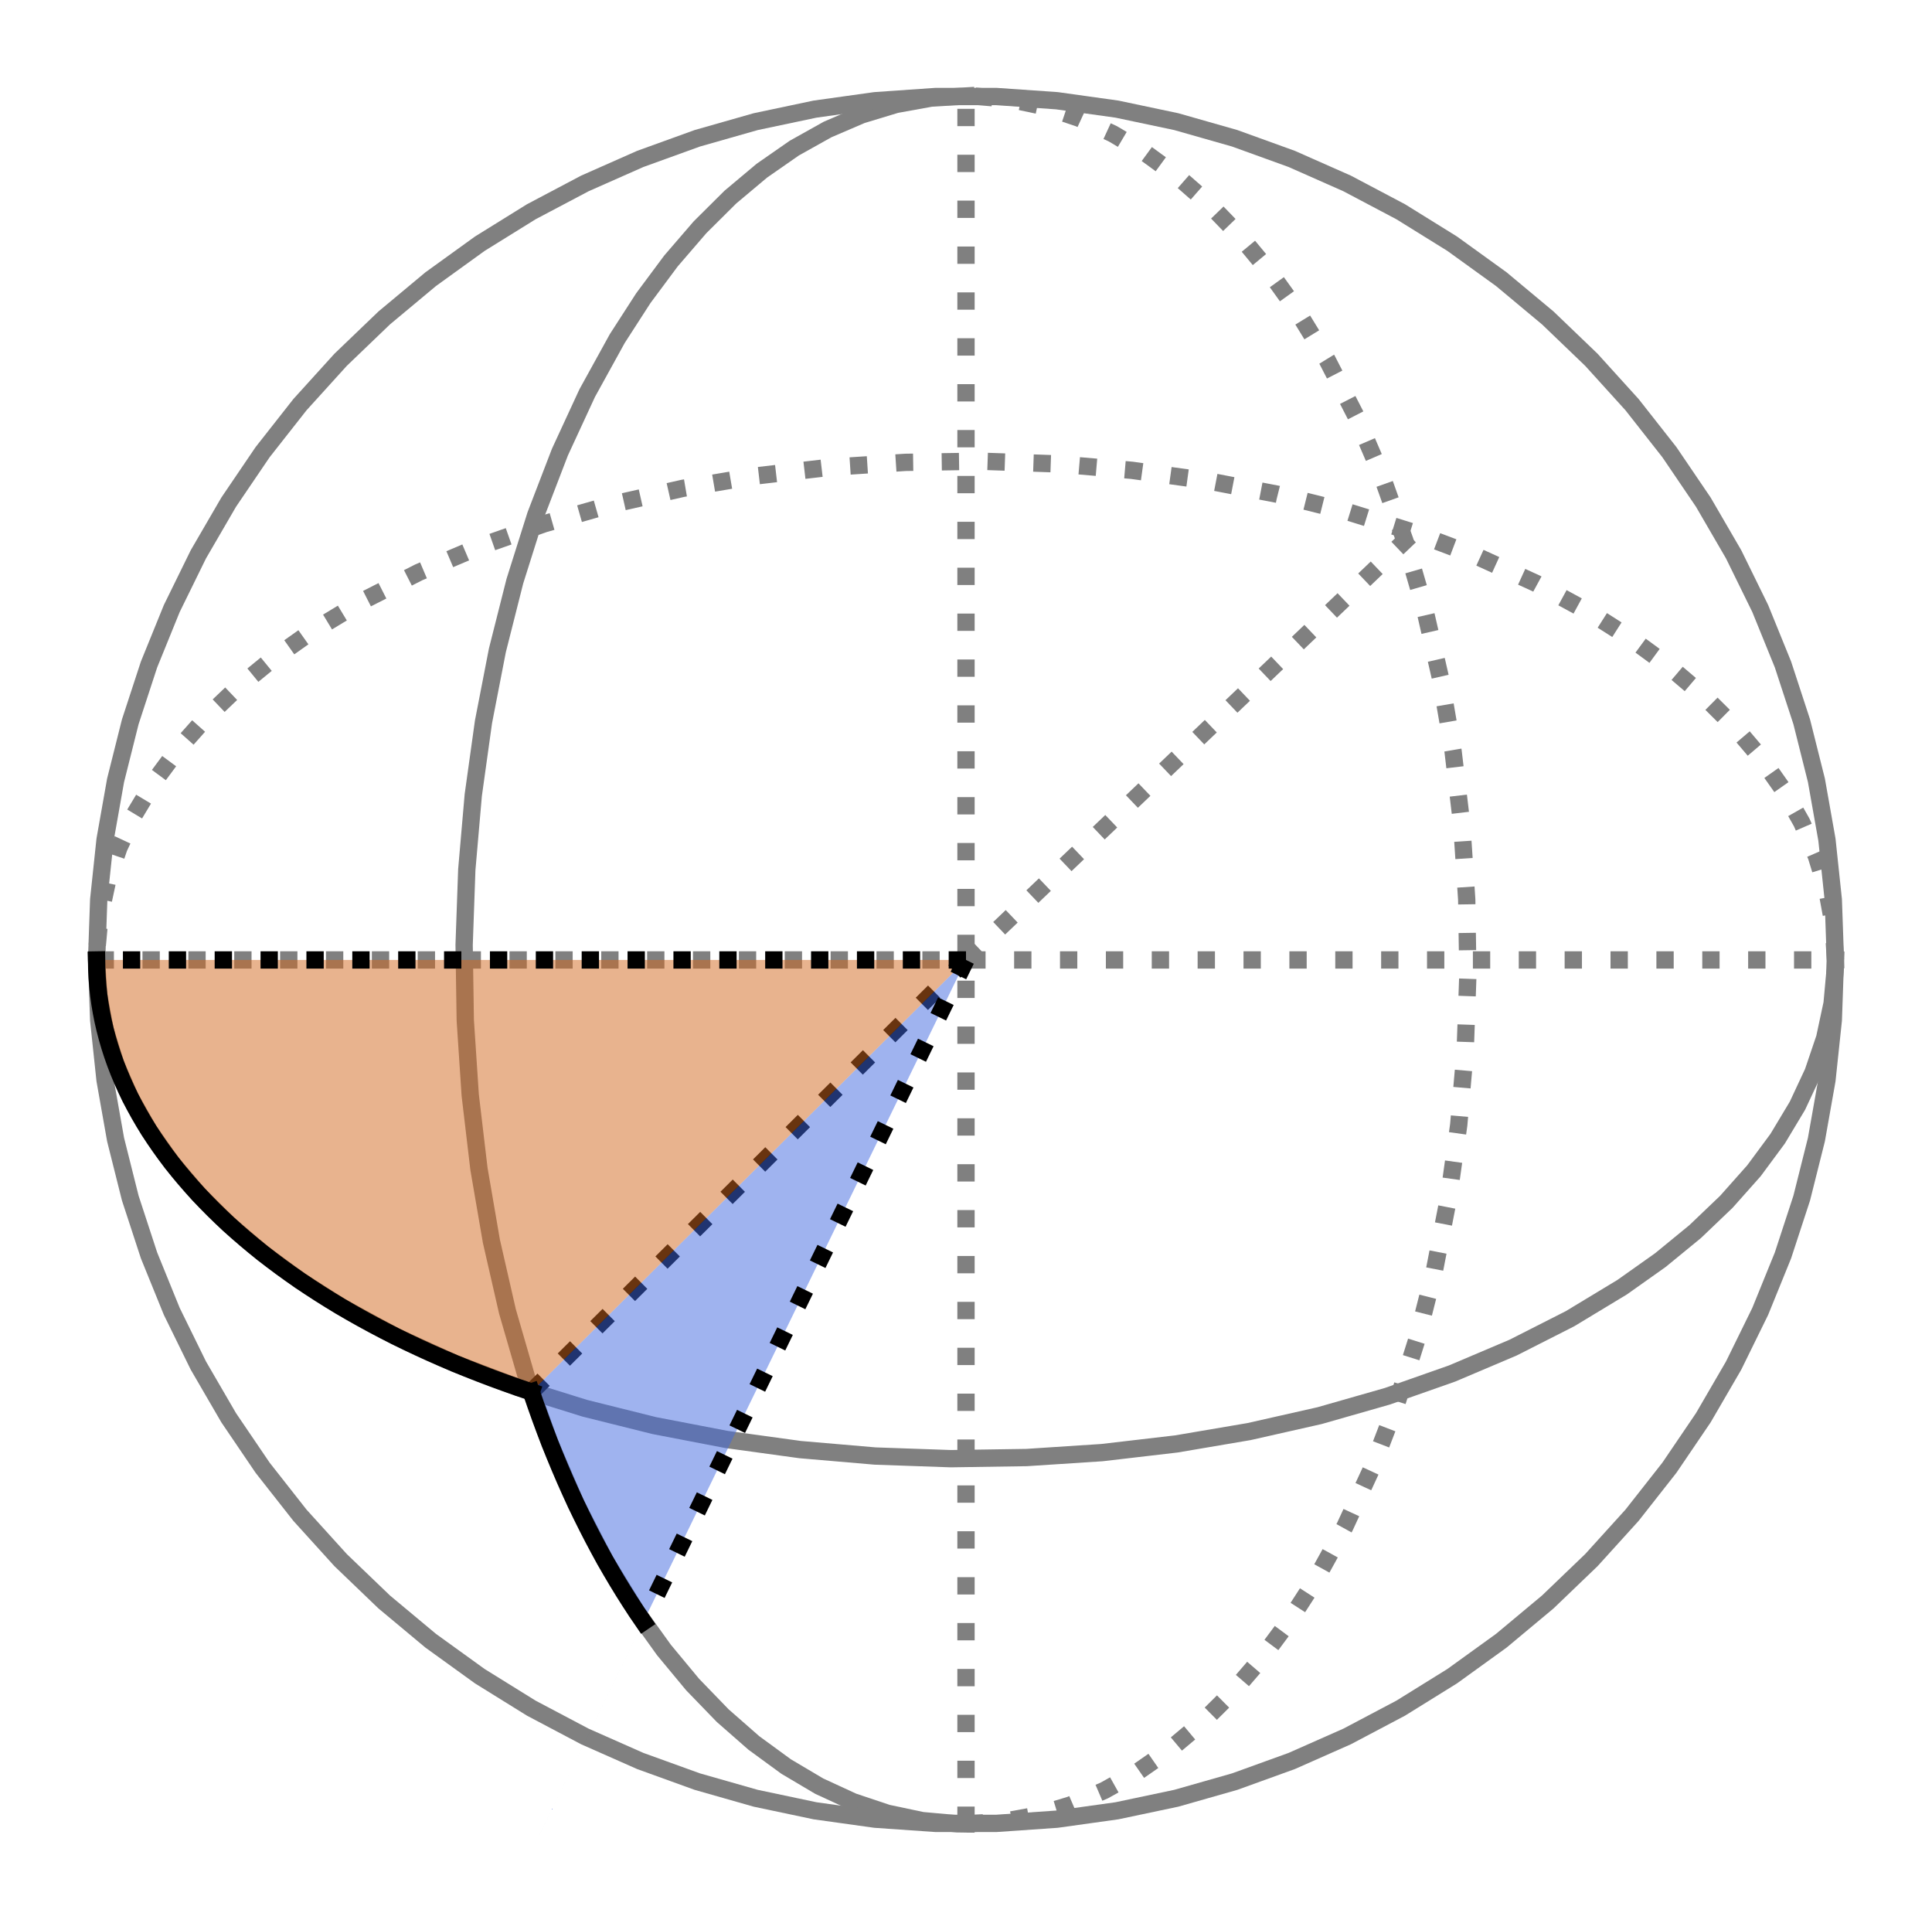
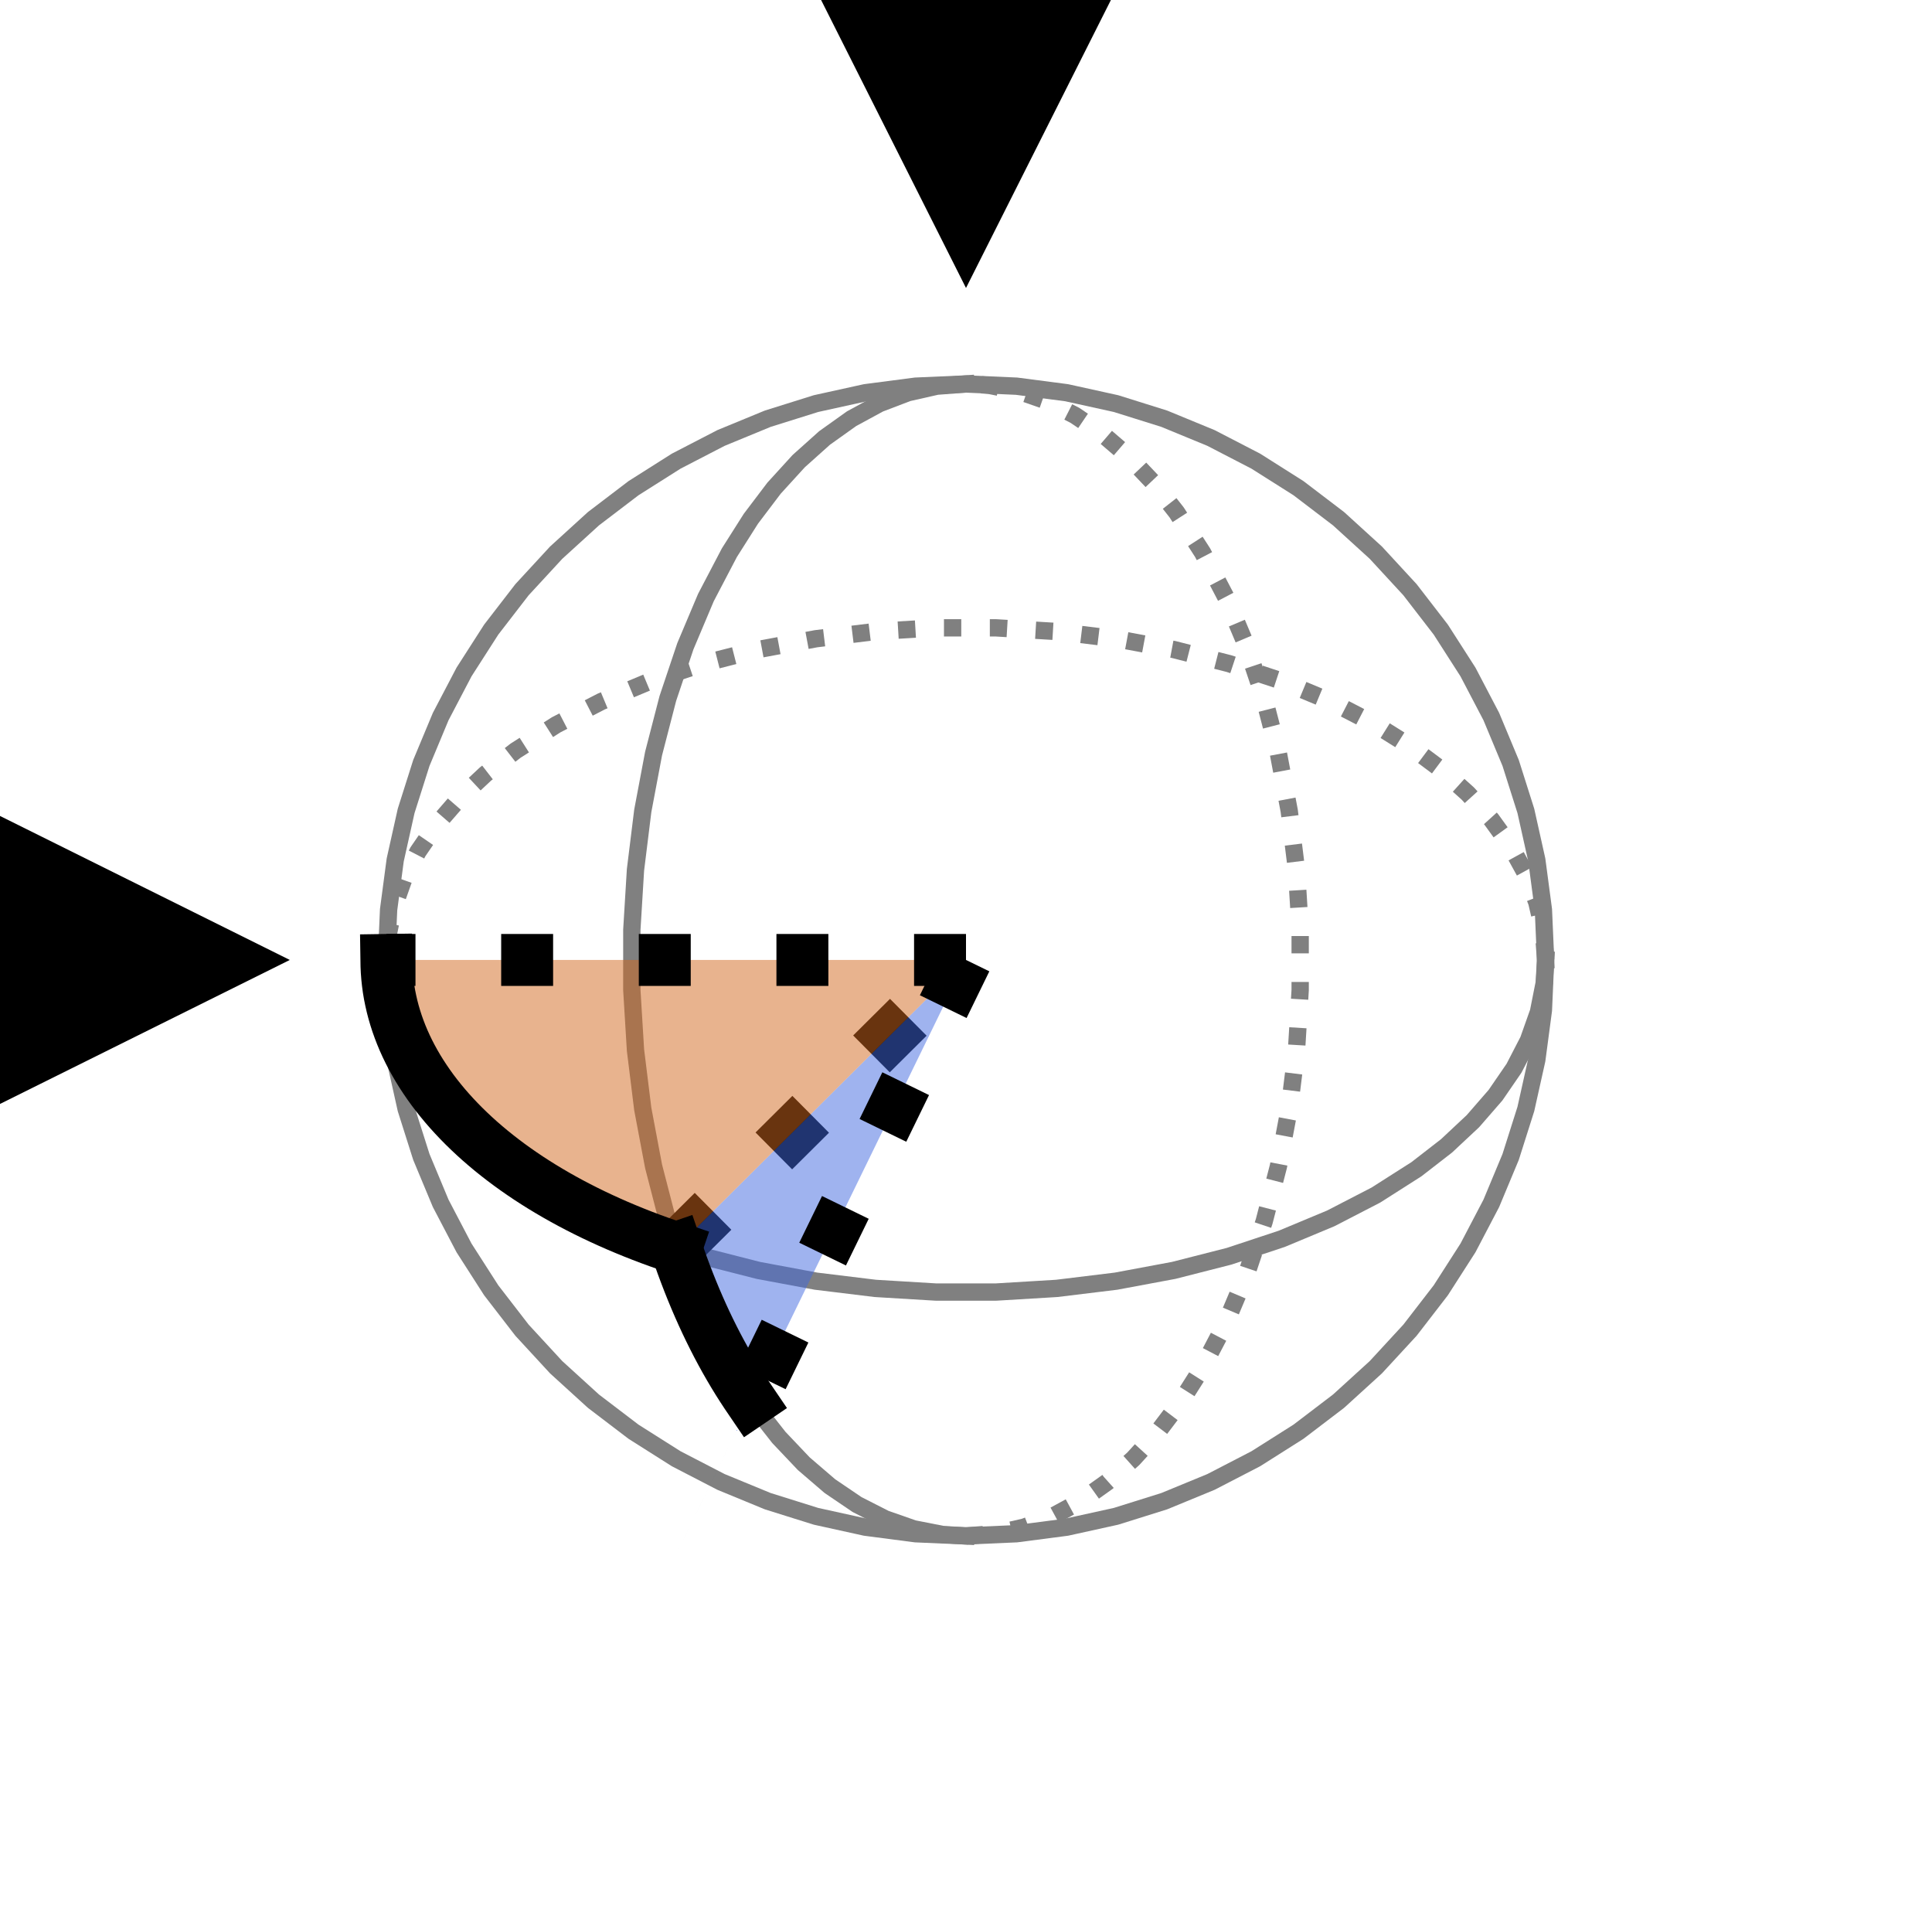
- <svg xmlns="http://www.w3.org/2000/svg" height="110.88pt" version="1.1" viewBox="0 0 111.6 110.88" width="111.6pt">
+ <svg xmlns="http://www.w3.org/2000/svg" xmlns:xlink="http://www.w3.org/1999/xlink" height="110.88pt" version="1.1" viewBox="0 0 111.6 110.88" width="111.6pt">
  <defs>
    <style type="text/css">
            *{stroke-linecap:butt;stroke-linejoin:round;}
        </style>
  </defs>
  <g id="figure_1">
    <g id="patch_1">
      <path d="M 0 110.88 L 111.6 110.88 L 111.6 0 L 0 0 z" style="fill:none;" />
    </g>
    <g id="axes_1">
-       <g id="LineCollection_1">
-         <path clip-path="url(#p022ceac9b6)" d="M 55.8 105.336 L 55.8 5.544 " style="fill:none;stroke:#808080;stroke-dasharray:1,1.65;stroke-dashoffset:0;" />
-       </g>
-       <g id="LineCollection_2">
-         <path clip-path="url(#p022ceac9b6)" d="M 5.58 55.44 L 106.02 55.44 " style="fill:none;stroke:#808080;stroke-dasharray:1,1.65;stroke-dashoffset:0;" />
-       </g>
      <g id="line2d_1">
-         <path clip-path="url(#p022ceac9b6)" d="M 106.02 55.44 L 105.898 53.43 L 105.531 51.431 L 104.923 49.451 L 104.075 47.5 L 102.991 45.587 L 101.678 43.723 L 100.142 41.916 L 98.389 40.174 L 96.429 38.507 L 94.271 36.923 L 91.925 35.429 L 88.747 33.699 L 85.319 32.134 L 81.665 30.747 L 77.815 29.548 L 73.797 28.546 L 69.643 27.748 L 65.382 27.162 L 61.049 26.79 L 56.676 26.637 L 52.297 26.703 L 47.944 26.987 L 43.651 27.488 L 39.45 28.202 L 35.374 29.123 L 31.453 30.244 L 27.717 31.558 L 24.196 33.052 L 20.914 34.718 L 17.898 36.541 L 15.693 38.103 L 13.682 39.75 L 11.877 41.474 L 10.285 43.265 L 8.916 45.116 L 7.774 47.018 L 6.867 48.96 L 6.198 50.934 L 5.771 52.929 L 5.588 54.937 L 5.588 54.937 " style="fill:none;stroke:#808080;stroke-dasharray:1,1.65;stroke-dashoffset:0;" />
+         <path clip-path="url(#p3316206f9d)" d="M 89.28 55.44 L 89.153 53.766 L 88.771 52.105 L 88.139 50.469 L 87.261 48.872 L 86.143 47.324 L 84.795 45.838 L 83.225 44.424 L 81.447 43.095 L 79.474 41.86 L 76.87 40.515 L 74.035 39.333 L 71 38.328 L 67.798 37.511 L 64.465 36.889 L 61.037 36.471 L 57.552 36.261 L 54.048 36.261 L 50.563 36.471 L 47.135 36.889 L 43.802 37.511 L 40.6 38.328 L 37.565 39.333 L 34.73 40.515 L 32.126 41.86 L 29.781 43.354 L 28.044 44.701 L 26.518 46.129 L 25.214 47.629 L 24.144 49.187 L 23.314 50.794 L 22.732 52.436 L 22.402 54.1 L 22.325 55.105 L 22.325 55.105 " style="fill:none;stroke:#808080;stroke-dasharray:1,1.65;stroke-dashoffset:0;" />
      </g>
      <g id="line2d_2">
-         <path clip-path="url(#p022ceac9b6)" d="M 5.58 55.44 L 5.702 57.45 L 6.069 59.449 L 6.677 61.429 L 7.525 63.38 L 8.609 65.293 L 9.922 67.157 L 11.458 68.964 L 13.211 70.706 L 15.171 72.373 L 17.329 73.957 L 19.675 75.451 L 22.853 77.181 L 26.281 78.746 L 29.935 80.133 L 33.785 81.332 L 37.803 82.334 L 41.957 83.132 L 46.218 83.718 L 50.551 84.09 L 54.924 84.243 L 59.303 84.177 L 63.656 83.893 L 67.949 83.392 L 72.15 82.678 L 76.226 81.757 L 80.147 80.636 L 83.883 79.322 L 87.404 77.828 L 90.686 76.162 L 93.702 74.339 L 95.907 72.777 L 97.918 71.13 L 99.723 69.406 L 101.315 67.615 L 102.684 65.764 L 103.826 63.862 L 104.733 61.92 L 105.402 59.946 L 105.829 57.951 L 106.012 55.943 L 106.02 55.44 L 106.02 55.44 " style="fill:none;stroke:#808080;stroke-linecap:square;" />
+         <path clip-path="url(#p3316206f9d)" d="M 22.32 55.44 L 22.447 57.114 L 22.829 58.775 L 23.461 60.411 L 24.339 62.008 L 25.457 63.556 L 26.805 65.042 L 28.375 66.456 L 30.153 67.785 L 32.126 69.02 L 34.73 70.365 L 37.565 71.547 L 40.6 72.552 L 43.802 73.369 L 47.135 73.991 L 50.563 74.409 L 54.048 74.619 L 57.552 74.619 L 61.037 74.409 L 64.465 73.991 L 67.798 73.369 L 71 72.552 L 74.035 71.547 L 76.87 70.365 L 79.474 69.02 L 81.819 67.526 L 83.556 66.179 L 85.082 64.751 L 86.386 63.251 L 87.456 61.693 L 88.286 60.086 L 88.868 58.444 L 89.198 56.78 L 89.28 55.44 L 89.28 55.44 " style="fill:none;stroke:#808080;stroke-linecap:square;" />
      </g>
      <g id="line2d_3">
-         <path clip-path="url(#p022ceac9b6)" d="M 55.8 105.336 L 57.823 105.214 L 59.835 104.85 L 61.828 104.246 L 63.792 103.403 L 65.717 102.327 L 67.593 101.022 L 69.412 99.496 L 71.165 97.754 L 72.843 95.807 L 74.437 93.663 L 75.941 91.332 L 77.682 88.175 L 79.257 84.768 L 80.653 81.138 L 81.86 77.313 L 82.869 73.321 L 83.671 69.193 L 84.262 64.961 L 84.636 60.656 L 84.79 56.311 L 84.724 51.959 L 84.438 47.635 L 83.933 43.369 L 83.215 39.195 L 82.288 35.145 L 81.159 31.25 L 79.838 27.539 L 78.333 24.039 L 76.657 20.779 L 74.822 17.783 L 73.249 15.591 L 71.592 13.594 L 69.857 11.8 L 68.054 10.219 L 66.191 8.858 L 64.277 7.724 L 62.322 6.823 L 60.336 6.158 L 58.327 5.734 L 56.306 5.552 L 56.306 5.552 " style="fill:none;stroke:#808080;stroke-dasharray:1,1.65;stroke-dashoffset:0;" />
+         <path clip-path="url(#p3316206f9d)" d="M 55.8 88.704 L 57.485 88.577 L 59.157 88.199 L 60.803 87.571 L 62.411 86.698 L 63.969 85.587 L 65.465 84.247 L 66.887 82.688 L 68.225 80.922 L 69.468 78.961 L 70.822 76.374 L 72.011 73.557 L 73.023 70.542 L 73.846 67.361 L 74.471 64.049 L 74.892 60.644 L 75.103 57.181 L 75.103 53.699 L 74.892 50.236 L 74.471 46.831 L 73.846 43.519 L 73.023 40.338 L 72.011 37.323 L 70.822 34.506 L 69.468 31.919 L 67.965 29.589 L 66.609 27.863 L 65.171 26.347 L 63.662 25.052 L 62.093 23.988 L 60.476 23.164 L 58.824 22.586 L 57.148 22.257 L 56.137 22.181 L 56.137 22.181 " style="fill:none;stroke:#808080;stroke-dasharray:1,1.65;stroke-dashoffset:0;" />
      </g>
      <g id="line2d_4">
-         <path clip-path="url(#p022ceac9b6)" d="M 55.8 5.544 L 53.777 5.666 L 51.765 6.03 L 49.772 6.634 L 47.808 7.477 L 45.883 8.553 L 44.007 9.858 L 42.188 11.384 L 40.435 13.126 L 38.757 15.073 L 37.163 17.217 L 35.659 19.548 L 33.918 22.705 L 32.343 26.112 L 30.947 29.742 L 29.74 33.567 L 28.731 37.559 L 27.929 41.687 L 27.338 45.919 L 26.964 50.224 L 26.81 54.569 L 26.876 58.921 L 27.162 63.245 L 27.667 67.511 L 28.385 71.685 L 29.312 75.735 L 30.441 79.63 L 31.762 83.341 L 33.267 86.841 L 34.943 90.101 L 36.778 93.097 L 38.351 95.289 L 40.008 97.286 L 41.743 99.08 L 43.546 100.661 L 45.409 102.022 L 47.323 103.156 L 49.278 104.057 L 51.264 104.722 L 53.273 105.146 L 55.294 105.328 L 55.8 105.336 L 55.8 105.336 " style="fill:none;stroke:#808080;stroke-linecap:square;" />
+         <path clip-path="url(#p3316206f9d)" d="M 55.8 22.176 L 54.115 22.303 L 52.443 22.681 L 50.797 23.309 L 49.189 24.182 L 47.631 25.293 L 46.135 26.633 L 44.713 28.192 L 43.375 29.958 L 42.132 31.919 L 40.778 34.506 L 39.589 37.323 L 38.577 40.338 L 37.754 43.519 L 37.129 46.831 L 36.708 50.236 L 36.497 53.699 L 36.497 57.181 L 36.708 60.644 L 37.129 64.049 L 37.754 67.361 L 38.577 70.542 L 39.589 73.557 L 40.778 76.374 L 42.132 78.961 L 43.635 81.291 L 44.991 83.017 L 46.429 84.533 L 47.938 85.828 L 49.507 86.892 L 51.124 87.716 L 52.776 88.294 L 54.452 88.623 L 55.8 88.704 L 55.8 88.704 " style="fill:none;stroke:#808080;stroke-linecap:square;" />
      </g>
      <g id="line2d_5">
-         <path clip-path="url(#p022ceac9b6)" d="M 106.02 55.44 L 105.898 51.959 L 105.531 48.496 L 104.923 45.066 L 104.075 41.687 L 102.991 38.375 L 101.678 35.145 L 100.142 32.015 L 98.389 28.999 L 96.429 26.112 L 94.271 23.367 L 91.925 20.779 L 89.404 18.36 L 86.719 16.121 L 83.883 14.074 L 80.91 12.229 L 77.815 10.594 L 74.613 9.177 L 71.319 7.986 L 67.949 7.026 L 64.521 6.302 L 61.049 5.817 L 57.553 5.574 L 54.047 5.574 L 50.551 5.817 L 47.079 6.302 L 43.651 7.026 L 40.281 7.986 L 36.987 9.177 L 33.785 10.594 L 30.69 12.229 L 27.717 14.074 L 24.881 16.121 L 22.196 18.36 L 19.675 20.779 L 17.329 23.367 L 15.171 26.112 L 13.211 28.999 L 11.458 32.015 L 9.922 35.145 L 8.609 38.375 L 7.525 41.687 L 6.677 45.066 L 6.069 48.496 L 5.702 51.959 L 5.58 55.44 L 5.702 58.921 L 6.069 62.384 L 6.677 65.814 L 7.525 69.193 L 8.609 72.505 L 9.922 75.735 L 11.458 78.865 L 13.211 81.881 L 15.171 84.768 L 17.329 87.513 L 19.675 90.101 L 22.196 92.52 L 24.881 94.759 L 27.717 96.806 L 30.69 98.651 L 33.785 100.286 L 36.987 101.703 L 40.281 102.894 L 43.651 103.854 L 47.079 104.578 L 50.551 105.063 L 54.047 105.306 L 57.553 105.306 L 61.049 105.063 L 64.521 104.578 L 67.949 103.854 L 71.319 102.894 L 74.613 101.703 L 77.815 100.286 L 80.91 98.651 L 83.883 96.806 L 86.719 94.759 L 89.404 92.52 L 91.925 90.101 L 94.271 87.513 L 96.429 84.768 L 98.389 81.881 L 100.142 78.865 L 101.678 75.735 L 102.991 72.505 L 104.075 69.193 L 104.923 65.814 L 105.531 62.384 L 105.898 58.921 L 106.02 55.44 L 106.02 55.44 " style="fill:none;stroke:#808080;stroke-linecap:square;" />
+         <path clip-path="url(#p3316206f9d)" d="M 89.28 55.44 L 89.153 52.541 L 88.771 49.664 L 88.139 46.831 L 87.261 44.063 L 86.143 41.382 L 84.795 38.808 L 83.225 36.361 L 81.447 34.058 L 79.474 31.919 L 77.321 29.958 L 75.003 28.192 L 72.54 26.633 L 69.949 25.293 L 67.251 24.182 L 64.465 23.309 L 61.614 22.681 L 58.718 22.303 L 55.8 22.176 L 52.882 22.303 L 49.986 22.681 L 47.135 23.309 L 44.349 24.182 L 41.651 25.293 L 39.06 26.633 L 36.597 28.192 L 34.279 29.958 L 32.126 31.919 L 30.153 34.058 L 28.375 36.361 L 26.805 38.808 L 25.457 41.382 L 24.339 44.063 L 23.461 46.831 L 22.829 49.664 L 22.447 52.541 L 22.32 55.44 L 22.447 58.339 L 22.829 61.216 L 23.461 64.049 L 24.339 66.817 L 25.457 69.498 L 26.805 72.072 L 28.375 74.519 L 30.153 76.822 L 32.126 78.961 L 34.279 80.922 L 36.597 82.688 L 39.06 84.247 L 41.651 85.587 L 44.349 86.698 L 47.135 87.571 L 49.986 88.199 L 52.882 88.577 L 55.8 88.704 L 58.718 88.577 L 61.614 88.199 L 64.465 87.571 L 67.251 86.698 L 69.949 85.587 L 72.54 84.247 L 75.003 82.688 L 77.321 80.922 L 79.474 78.961 L 81.447 76.822 L 83.225 74.519 L 84.795 72.072 L 86.143 69.498 L 87.261 66.817 L 88.139 64.049 L 88.771 61.216 L 89.153 58.339 L 89.28 55.44 L 89.28 55.44 " style="fill:none;stroke:#808080;stroke-linecap:square;" />
      </g>
      <g id="line2d_6">
-         <path clip-path="url(#p022ceac9b6)" d="M 55.8 55.44 L 81.665 30.747 " style="fill:none;stroke:#808080;stroke-dasharray:1,1.65;stroke-dashoffset:0;" />
+         <path clip-path="url(#p3316206f9d)" d="M 39.06 72.072 L 55.8 55.44 " style="fill:none;stroke:#000000;stroke-dasharray:3,4.95;stroke-dashoffset:0;stroke-width:3;" />
+       </g>
+       <g id="PolyCollection_1">
+         <path clip-path="url(#p3316206f9d)" d="M 43.375 80.922 L 43.375 80.922 L 43.119 80.545 L 42.866 80.16 L 42.617 79.768 L 42.372 79.368 L 42.132 78.961 L 41.895 78.547 L 41.663 78.126 L 41.435 77.698 L 41.212 77.263 L 40.993 76.822 L 40.778 76.374 L 40.568 75.919 L 40.363 75.459 L 40.162 74.992 L 39.966 74.519 L 39.775 74.041 L 39.589 73.557 L 39.407 73.067 L 39.231 72.572 L 39.06 72.072 L 55.8 55.44 L 55.8 55.44 L 55.8 55.44 L 39.06 89.771 L 39.231 89.42 L 39.407 89.059 L 39.589 88.687 L 39.775 88.305 L 39.966 87.913 L 40.162 87.511 L 40.363 87.1 L 40.568 86.679 L 40.778 86.248 L 40.993 85.808 L 41.212 85.359 L 41.435 84.9 L 41.663 84.433 L 41.895 83.956 L 42.132 83.471 L 42.372 82.978 L 42.617 82.476 L 42.866 81.966 L 43.119 81.448 L 43.375 80.922 z" style="fill:#4169e1;fill-opacity:0.5;" />
+       </g>
+       <g id="PolyCollection_2">
+         <path clip-path="url(#p3316206f9d)" d="M 22.32 55.44 L 22.32 55.44 L 22.325 55.775 L 22.34 56.11 L 22.366 56.445 L 22.402 56.78 L 22.447 57.114 L 22.503 57.447 L 22.57 57.78 L 22.646 58.113 L 22.732 58.444 L 22.829 58.775 L 22.935 59.104 L 23.052 59.433 L 23.178 59.76 L 23.314 60.086 L 23.461 60.411 L 23.617 60.734 L 23.783 61.055 L 23.959 61.375 L 24.144 61.693 L 24.339 62.008 L 24.544 62.322 L 24.758 62.634 L 24.981 62.944 L 25.214 63.251 L 25.457 63.556 L 25.708 63.859 L 25.969 64.159 L 26.239 64.456 L 26.518 64.751 L 26.805 65.042 L 27.102 65.331 L 27.407 65.617 L 27.721 65.9 L 28.044 66.179 L 28.375 66.456 L 28.714 66.728 L 29.062 66.998 L 29.417 67.264 L 29.781 67.526 L 30.153 67.785 L 30.532 68.04 L 30.92 68.291 L 31.314 68.538 L 31.717 68.781 L 32.126 69.02 L 32.543 69.255 L 32.967 69.486 L 33.398 69.712 L 33.835 69.934 L 34.279 70.152 L 34.73 70.365 L 35.188 70.574 L 35.651 70.778 L 36.121 70.977 L 36.597 71.172 L 37.078 71.362 L 37.565 71.547 L 38.058 71.727 L 38.557 71.902 L 39.06 72.072 L 55.8 55.44 L 55.8 55.44 L 55.8 55.44 L 39.06 55.44 L 38.557 55.44 L 38.058 55.44 L 37.565 55.44 L 37.078 55.44 L 36.597 55.44 L 36.121 55.44 L 35.651 55.44 L 35.188 55.44 L 34.73 55.44 L 34.279 55.44 L 33.835 55.44 L 33.398 55.44 L 32.967 55.44 L 32.543 55.44 L 32.126 55.44 L 31.717 55.44 L 31.314 55.44 L 30.92 55.44 L 30.532 55.44 L 30.153 55.44 L 29.781 55.44 L 29.417 55.44 L 29.062 55.44 L 28.714 55.44 L 28.375 55.44 L 28.044 55.44 L 27.721 55.44 L 27.407 55.44 L 27.102 55.44 L 26.805 55.44 L 26.518 55.44 L 26.239 55.44 L 25.969 55.44 L 25.708 55.44 L 25.457 55.44 L 25.214 55.44 L 24.981 55.44 L 24.758 55.44 L 24.544 55.44 L 24.339 55.44 L 24.144 55.44 L 23.959 55.44 L 23.783 55.44 L 23.617 55.44 L 23.461 55.44 L 23.314 55.44 L 23.178 55.44 L 23.052 55.44 L 22.935 55.44 L 22.829 55.44 L 22.732 55.44 L 22.646 55.44 L 22.57 55.44 L 22.503 55.44 L 22.447 55.44 L 22.402 55.44 L 22.366 55.44 L 22.34 55.44 L 22.325 55.44 L 22.32 55.44 z" style="fill:#d2691e;fill-opacity:0.5;" />
      </g>
      <g id="line2d_7">
-         <path clip-path="url(#p022ceac9b6)" d="M 30.69 80.388 L 55.8 55.44 " style="fill:none;stroke:#000000;stroke-dasharray:1,1.65;stroke-dashoffset:0;" />
-       </g>
-       <g id="PolyCollection_1">
-         <path clip-path="url(#p022ceac9b6)" d="M 37.163 93.663 L 37.163 93.663 L 36.778 93.097 L 36.399 92.52 L 36.026 91.932 L 35.659 91.332 L 35.298 90.722 L 34.943 90.101 L 34.595 89.469 L 34.253 88.827 L 33.918 88.175 L 33.589 87.513 L 33.267 86.841 L 32.952 86.159 L 32.644 85.468 L 32.343 84.768 L 32.049 84.059 L 31.762 83.341 L 31.483 82.615 L 31.211 81.881 L 30.947 81.138 L 30.69 80.388 L 55.8 55.44 L 55.8 55.44 L 55.8 55.44 L 30.69 106.937 L 30.947 106.41 L 31.211 105.868 L 31.483 105.31 L 31.762 104.738 L 32.049 104.15 L 32.343 103.547 L 32.644 102.93 L 32.952 102.298 L 33.267 101.652 L 33.589 100.992 L 33.918 100.318 L 34.253 99.63 L 34.595 98.929 L 34.943 98.215 L 35.298 97.487 L 35.659 96.747 L 36.026 95.994 L 36.399 95.229 L 36.778 94.452 L 37.163 93.663 z" style="fill:#4169e1;fill-opacity:0.5;" />
-       </g>
-       <g id="PolyCollection_2">
-         <path clip-path="url(#p022ceac9b6)" d="M 5.58 55.44 L 5.58 55.44 L 5.588 55.943 L 5.611 56.445 L 5.649 56.948 L 5.702 57.45 L 5.771 57.951 L 5.855 58.451 L 5.954 58.951 L 6.069 59.449 L 6.198 59.946 L 6.343 60.442 L 6.503 60.937 L 6.677 61.429 L 6.867 61.92 L 7.072 62.409 L 7.291 62.896 L 7.525 63.38 L 7.774 63.862 L 8.038 64.342 L 8.316 64.819 L 8.609 65.293 L 8.916 65.764 L 9.237 66.231 L 9.572 66.696 L 9.922 67.157 L 10.285 67.615 L 10.663 68.068 L 11.054 68.518 L 11.458 68.964 L 11.877 69.406 L 12.308 69.844 L 12.753 70.277 L 13.211 70.706 L 13.682 71.13 L 14.166 71.549 L 14.662 71.963 L 15.171 72.373 L 15.693 72.777 L 16.226 73.176 L 16.772 73.569 L 17.329 73.957 L 17.898 74.339 L 18.479 74.716 L 19.071 75.087 L 19.675 75.451 L 20.289 75.81 L 20.914 76.162 L 21.55 76.508 L 22.196 76.848 L 22.853 77.181 L 23.519 77.508 L 24.196 77.828 L 24.881 78.141 L 25.577 78.447 L 26.281 78.746 L 26.995 79.038 L 27.717 79.322 L 28.448 79.6 L 29.187 79.87 L 29.935 80.133 L 30.69 80.388 L 55.8 55.44 L 55.8 55.44 L 55.8 55.44 L 30.69 55.44 L 29.935 55.44 L 29.187 55.44 L 28.448 55.44 L 27.717 55.44 L 26.995 55.44 L 26.281 55.44 L 25.577 55.44 L 24.881 55.44 L 24.196 55.44 L 23.519 55.44 L 22.853 55.44 L 22.196 55.44 L 21.55 55.44 L 20.914 55.44 L 20.289 55.44 L 19.675 55.44 L 19.071 55.44 L 18.479 55.44 L 17.898 55.44 L 17.329 55.44 L 16.772 55.44 L 16.226 55.44 L 15.693 55.44 L 15.171 55.44 L 14.662 55.44 L 14.166 55.44 L 13.682 55.44 L 13.211 55.44 L 12.753 55.44 L 12.308 55.44 L 11.877 55.44 L 11.458 55.44 L 11.054 55.44 L 10.663 55.44 L 10.285 55.44 L 9.922 55.44 L 9.572 55.44 L 9.237 55.44 L 8.916 55.44 L 8.609 55.44 L 8.316 55.44 L 8.038 55.44 L 7.774 55.44 L 7.525 55.44 L 7.291 55.44 L 7.072 55.44 L 6.867 55.44 L 6.677 55.44 L 6.503 55.44 L 6.343 55.44 L 6.198 55.44 L 6.069 55.44 L 5.954 55.44 L 5.855 55.44 L 5.771 55.44 L 5.702 55.44 L 5.649 55.44 L 5.611 55.44 L 5.588 55.44 L 5.58 55.44 z" style="fill:#d2691e;fill-opacity:0.5;" />
+         <path clip-path="url(#p3316206f9d)" d="M 43.375 80.922 L 43.119 80.545 L 42.866 80.16 L 42.617 79.768 L 42.372 79.368 L 42.132 78.961 L 41.895 78.547 L 41.663 78.126 L 41.435 77.698 L 41.212 77.263 L 40.993 76.822 L 40.778 76.374 L 40.568 75.919 L 40.363 75.459 L 40.162 74.992 L 39.966 74.519 L 39.775 74.041 L 39.589 73.557 L 39.407 73.067 L 39.231 72.572 L 39.06 72.072 " style="fill:none;stroke:#000000;stroke-linecap:square;stroke-width:3;" />
      </g>
      <g id="line2d_8">
-         <path clip-path="url(#p022ceac9b6)" d="M 37.163 93.663 L 36.778 93.097 L 36.399 92.52 L 36.026 91.932 L 35.659 91.332 L 35.298 90.722 L 34.943 90.101 L 34.595 89.469 L 34.253 88.827 L 33.918 88.175 L 33.589 87.513 L 33.267 86.841 L 32.952 86.159 L 32.644 85.468 L 32.343 84.768 L 32.049 84.059 L 31.762 83.341 L 31.483 82.615 L 31.211 81.881 L 30.947 81.138 L 30.69 80.388 " style="fill:none;stroke:#000000;stroke-linecap:square;" />
+         <path clip-path="url(#p3316206f9d)" d="M 55.8 55.44 L 43.375 80.922 " style="fill:none;stroke:#000000;stroke-dasharray:3,4.95;stroke-dashoffset:0;stroke-width:3;" />
      </g>
      <g id="line2d_9">
-         <path clip-path="url(#p022ceac9b6)" d="M 55.8 55.44 L 37.163 93.663 " style="fill:none;stroke:#000000;stroke-dasharray:1,1.65;stroke-dashoffset:0;" />
+         <path clip-path="url(#p3316206f9d)" d="M 22.32 55.44 L 22.325 55.775 L 22.34 56.11 L 22.366 56.445 L 22.402 56.78 L 22.447 57.114 L 22.503 57.447 L 22.57 57.78 L 22.646 58.113 L 22.732 58.444 L 22.829 58.775 L 22.935 59.104 L 23.052 59.433 L 23.178 59.76 L 23.314 60.086 L 23.461 60.411 L 23.617 60.734 L 23.783 61.055 L 23.959 61.375 L 24.144 61.693 L 24.339 62.008 L 24.544 62.322 L 24.758 62.634 L 24.981 62.944 L 25.214 63.251 L 25.457 63.556 L 25.708 63.859 L 25.969 64.159 L 26.239 64.456 L 26.518 64.751 L 26.805 65.042 L 27.102 65.331 L 27.407 65.617 L 27.721 65.9 L 28.044 66.179 L 28.375 66.456 L 28.714 66.728 L 29.062 66.998 L 29.417 67.264 L 29.781 67.526 L 30.153 67.785 L 30.532 68.04 L 30.92 68.291 L 31.314 68.538 L 31.717 68.781 L 32.126 69.02 L 32.543 69.255 L 32.967 69.486 L 33.398 69.712 L 33.835 69.934 L 34.279 70.152 L 34.73 70.365 L 35.188 70.574 L 35.651 70.778 L 36.121 70.977 L 36.597 71.172 L 37.078 71.362 L 37.565 71.547 L 38.058 71.727 L 38.557 71.902 L 39.06 72.072 " style="fill:none;stroke:#000000;stroke-linecap:square;stroke-width:3;" />
      </g>
      <g id="line2d_10">
-         <path clip-path="url(#p022ceac9b6)" d="M 5.58 55.44 L 5.588 55.943 L 5.611 56.445 L 5.649 56.948 L 5.702 57.45 L 5.771 57.951 L 5.855 58.451 L 5.954 58.951 L 6.069 59.449 L 6.198 59.946 L 6.343 60.442 L 6.503 60.937 L 6.677 61.429 L 6.867 61.92 L 7.072 62.409 L 7.291 62.896 L 7.525 63.38 L 7.774 63.862 L 8.038 64.342 L 8.316 64.819 L 8.609 65.293 L 8.916 65.764 L 9.237 66.231 L 9.572 66.696 L 9.922 67.157 L 10.285 67.615 L 10.663 68.068 L 11.054 68.518 L 11.458 68.964 L 11.877 69.406 L 12.308 69.844 L 12.753 70.277 L 13.211 70.706 L 13.682 71.13 L 14.166 71.549 L 14.662 71.963 L 15.171 72.373 L 15.693 72.777 L 16.226 73.176 L 16.772 73.569 L 17.329 73.957 L 17.898 74.339 L 18.479 74.716 L 19.071 75.087 L 19.675 75.451 L 20.289 75.81 L 20.914 76.162 L 21.55 76.508 L 22.196 76.848 L 22.853 77.181 L 23.519 77.508 L 24.196 77.828 L 24.881 78.141 L 25.577 78.447 L 26.281 78.746 L 26.995 79.038 L 27.717 79.322 L 28.448 79.6 L 29.187 79.87 L 29.935 80.133 L 30.69 80.388 " style="fill:none;stroke:#000000;stroke-linecap:square;" />
+         <path clip-path="url(#p3316206f9d)" d="M 55.8 55.44 L 22.32 55.44 " style="fill:none;stroke:#000000;stroke-dasharray:3,4.95;stroke-dashoffset:0;stroke-width:3;" />
      </g>
-       <g id="line2d_11">
-         <path clip-path="url(#p022ceac9b6)" d="M 55.8 55.44 L 5.58 55.44 " style="fill:none;stroke:#000000;stroke-dasharray:1,1.65;stroke-dashoffset:0;" />
+       <g id="PolyCollection_3">
+         <defs>
+           <path d="M 47.43 -110.88 L 47.43 -110.88 L 55.8 -110.88 L 64.17 -110.88 L 64.17 -110.88 L 64.17 -110.88 L 55.8 -94.248 L 47.43 -110.88 z" id="mfe15b21d3d" />
+         </defs>
+         <g clip-path="url(#p3316206f9d)">
+           <use x="0" xlink:href="#mfe15b21d3d" y="110.88" />
+         </g>
+       </g>
+       <g id="PolyCollection_4">
+         <defs>
+           <path d="M 0 -63.756 L 0 -47.124 L 16.74 -55.44 L 16.74 -55.44 L 16.74 -55.44 L 0 -63.756 z" id="m3ad7954822" />
+         </defs>
+         <g clip-path="url(#p3316206f9d)">
+           <use x="0" xlink:href="#m3ad7954822" y="110.88" />
+         </g>
      </g>
    </g>
  </g>
  <defs>
-     <clipPath id="p022ceac9b6">
+     <clipPath id="p3316206f9d">
      <rect height="110.88" width="111.6" x="0" y="-0" />
    </clipPath>
  </defs>
</svg>
